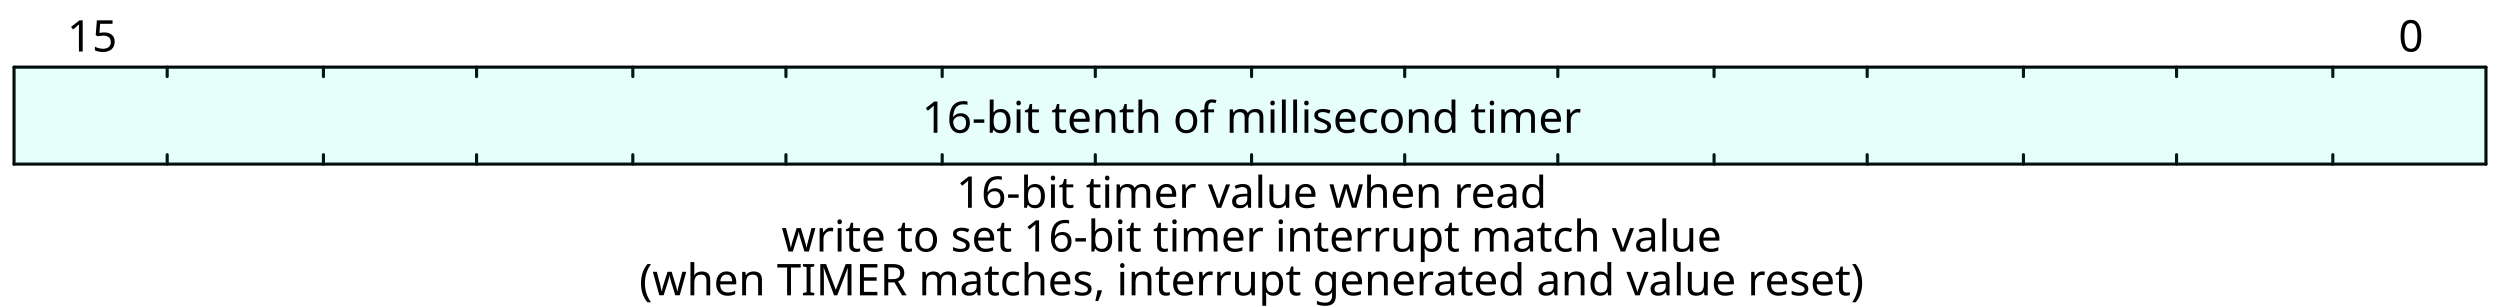
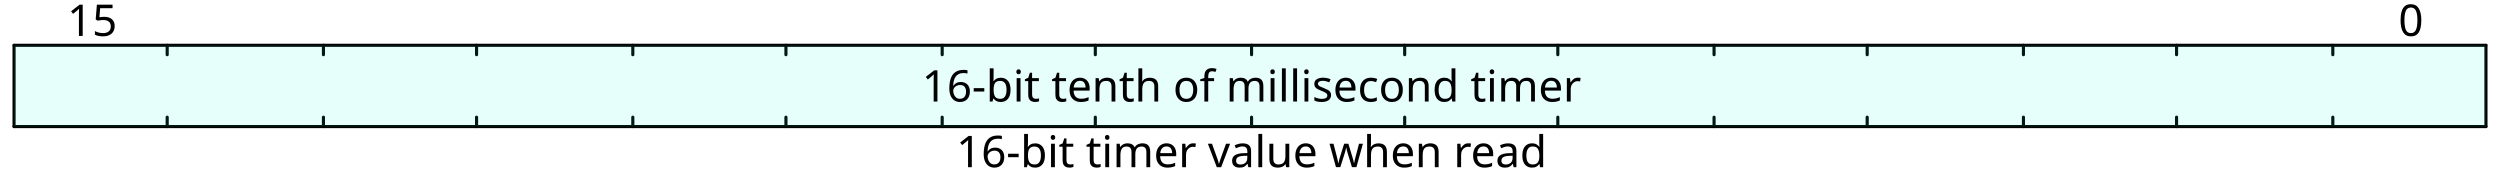
- <svg xmlns="http://www.w3.org/2000/svg" width="800" height="98" viewBox="0 0 800 98" class="WaveDrom">
+ <svg xmlns="http://www.w3.org/2000/svg" width="800" height="56" viewBox="0 0 800 56" class="WaveDrom">
  <g transform="translate(0.5,0.5)" text-anchor="middle" font-size="14" font-family="sans-serif" font-weight="normal">
-     <g transform="translate(4,21)">
+     <g transform="translate(4,14)">
      <g stroke="black" stroke-width="1" stroke-linecap="round">
        <line x2="791" />
-         <line x2="791" y1="31" y2="31" />
-         <line y2="31" />
-         <line x1="791" x2="791" y2="31" />
+         <line y2="26" />
+         <line x2="791" y1="26" y2="26" />
+         <line x1="791" x2="791" y2="26" />
        <line x1="742" x2="742" y2="3" />
-         <line x1="742" x2="742" y1="31" y2="28" />
+         <line x1="742" x2="742" y1="26" y2="23" />
        <line x1="692" x2="692" y2="3" />
-         <line x1="692" x2="692" y1="31" y2="28" />
+         <line x1="692" x2="692" y1="26" y2="23" />
        <line x1="643" x2="643" y2="3" />
-         <line x1="643" x2="643" y1="31" y2="28" />
+         <line x1="643" x2="643" y1="26" y2="23" />
        <line x1="593" x2="593" y2="3" />
-         <line x1="593" x2="593" y1="31" y2="28" />
+         <line x1="593" x2="593" y1="26" y2="23" />
        <line x1="544" x2="544" y2="3" />
-         <line x1="544" x2="544" y1="31" y2="28" />
+         <line x1="544" x2="544" y1="26" y2="23" />
        <line x1="494" x2="494" y2="3" />
-         <line x1="494" x2="494" y1="31" y2="28" />
+         <line x1="494" x2="494" y1="26" y2="23" />
        <line x1="445" x2="445" y2="3" />
-         <line x1="445" x2="445" y1="31" y2="28" />
+         <line x1="445" x2="445" y1="26" y2="23" />
        <line x1="396" x2="396" y2="3" />
-         <line x1="396" x2="396" y1="31" y2="28" />
+         <line x1="396" x2="396" y1="26" y2="23" />
        <line x1="346" x2="346" y2="3" />
-         <line x1="346" x2="346" y1="31" y2="28" />
+         <line x1="346" x2="346" y1="26" y2="23" />
        <line x1="297" x2="297" y2="3" />
-         <line x1="297" x2="297" y1="31" y2="28" />
+         <line x1="297" x2="297" y1="26" y2="23" />
        <line x1="247" x2="247" y2="3" />
-         <line x1="247" x2="247" y1="31" y2="28" />
+         <line x1="247" x2="247" y1="26" y2="23" />
        <line x1="198" x2="198" y2="3" />
-         <line x1="198" x2="198" y1="31" y2="28" />
+         <line x1="198" x2="198" y1="26" y2="23" />
        <line x1="148" x2="148" y2="3" />
-         <line x1="148" x2="148" y1="31" y2="28" />
+         <line x1="148" x2="148" y1="26" y2="23" />
        <line x1="99" x2="99" y2="3" />
-         <line x1="99" x2="99" y1="31" y2="28" />
+         <line x1="99" x2="99" y1="26" y2="23" />
        <line x1="49" x2="49" y2="3" />
-         <line x1="49" x2="49" y1="31" y2="28" />
+         <line x1="49" x2="49" y1="26" y2="23" />
      </g>
      <g>
        <g>
-           <rect width="791" height="31" style="fill-opacity:0.1;fill:hsl(170,100%,50%)" />
+           <rect width="791" height="26" style="fill-opacity:0.1;fill:hsl(170,100%,50%)" />
        </g>
-         <g transform="translate(25,-11)">
-           <g transform="translate(742)">
-             <text y="6">0</text>
-           </g>
-           <g transform="translate(0)">
-             <text y="6">15</text>
-           </g>
+         <g transform="translate(25,-3)">
+           <text x="742">0</text>
+           <text>15</text>
        </g>
-         <g transform="translate(25,15)">
-           <g transform="translate(371)">
-             <text y="6">
-               <tspan>16-bit tenth of millisecond timer</tspan>
-             </text>
-           </g>
+         <g transform="translate(25,18)">
+           <text x="371">
+             <tspan>16-bit tenth of millisecond timer</tspan>
+           </text>
        </g>
        <g transform="translate(25,39)">
          <g>
-             <g transform="translate(371)">
-               <text y="6">
-                 <tspan>16-bit timer value when read</tspan>
-               </text>
-             </g>
-             <g transform="translate(371,14)">
-               <text y="6">
-                 <tspan>write to set 16-bit timer interrupt match value</tspan>
-               </text>
-             </g>
-             <g transform="translate(371,28)">
-               <text y="6">
-                 <tspan>(when TIMER matches, interrupt generated and value reset)</tspan>
-               </text>
-             </g>
+             <text x="371">
+               <tspan>16-bit timer value when read</tspan>
+             </text>
          </g>
        </g>
      </g>
    </g>
  </g>
</svg>
